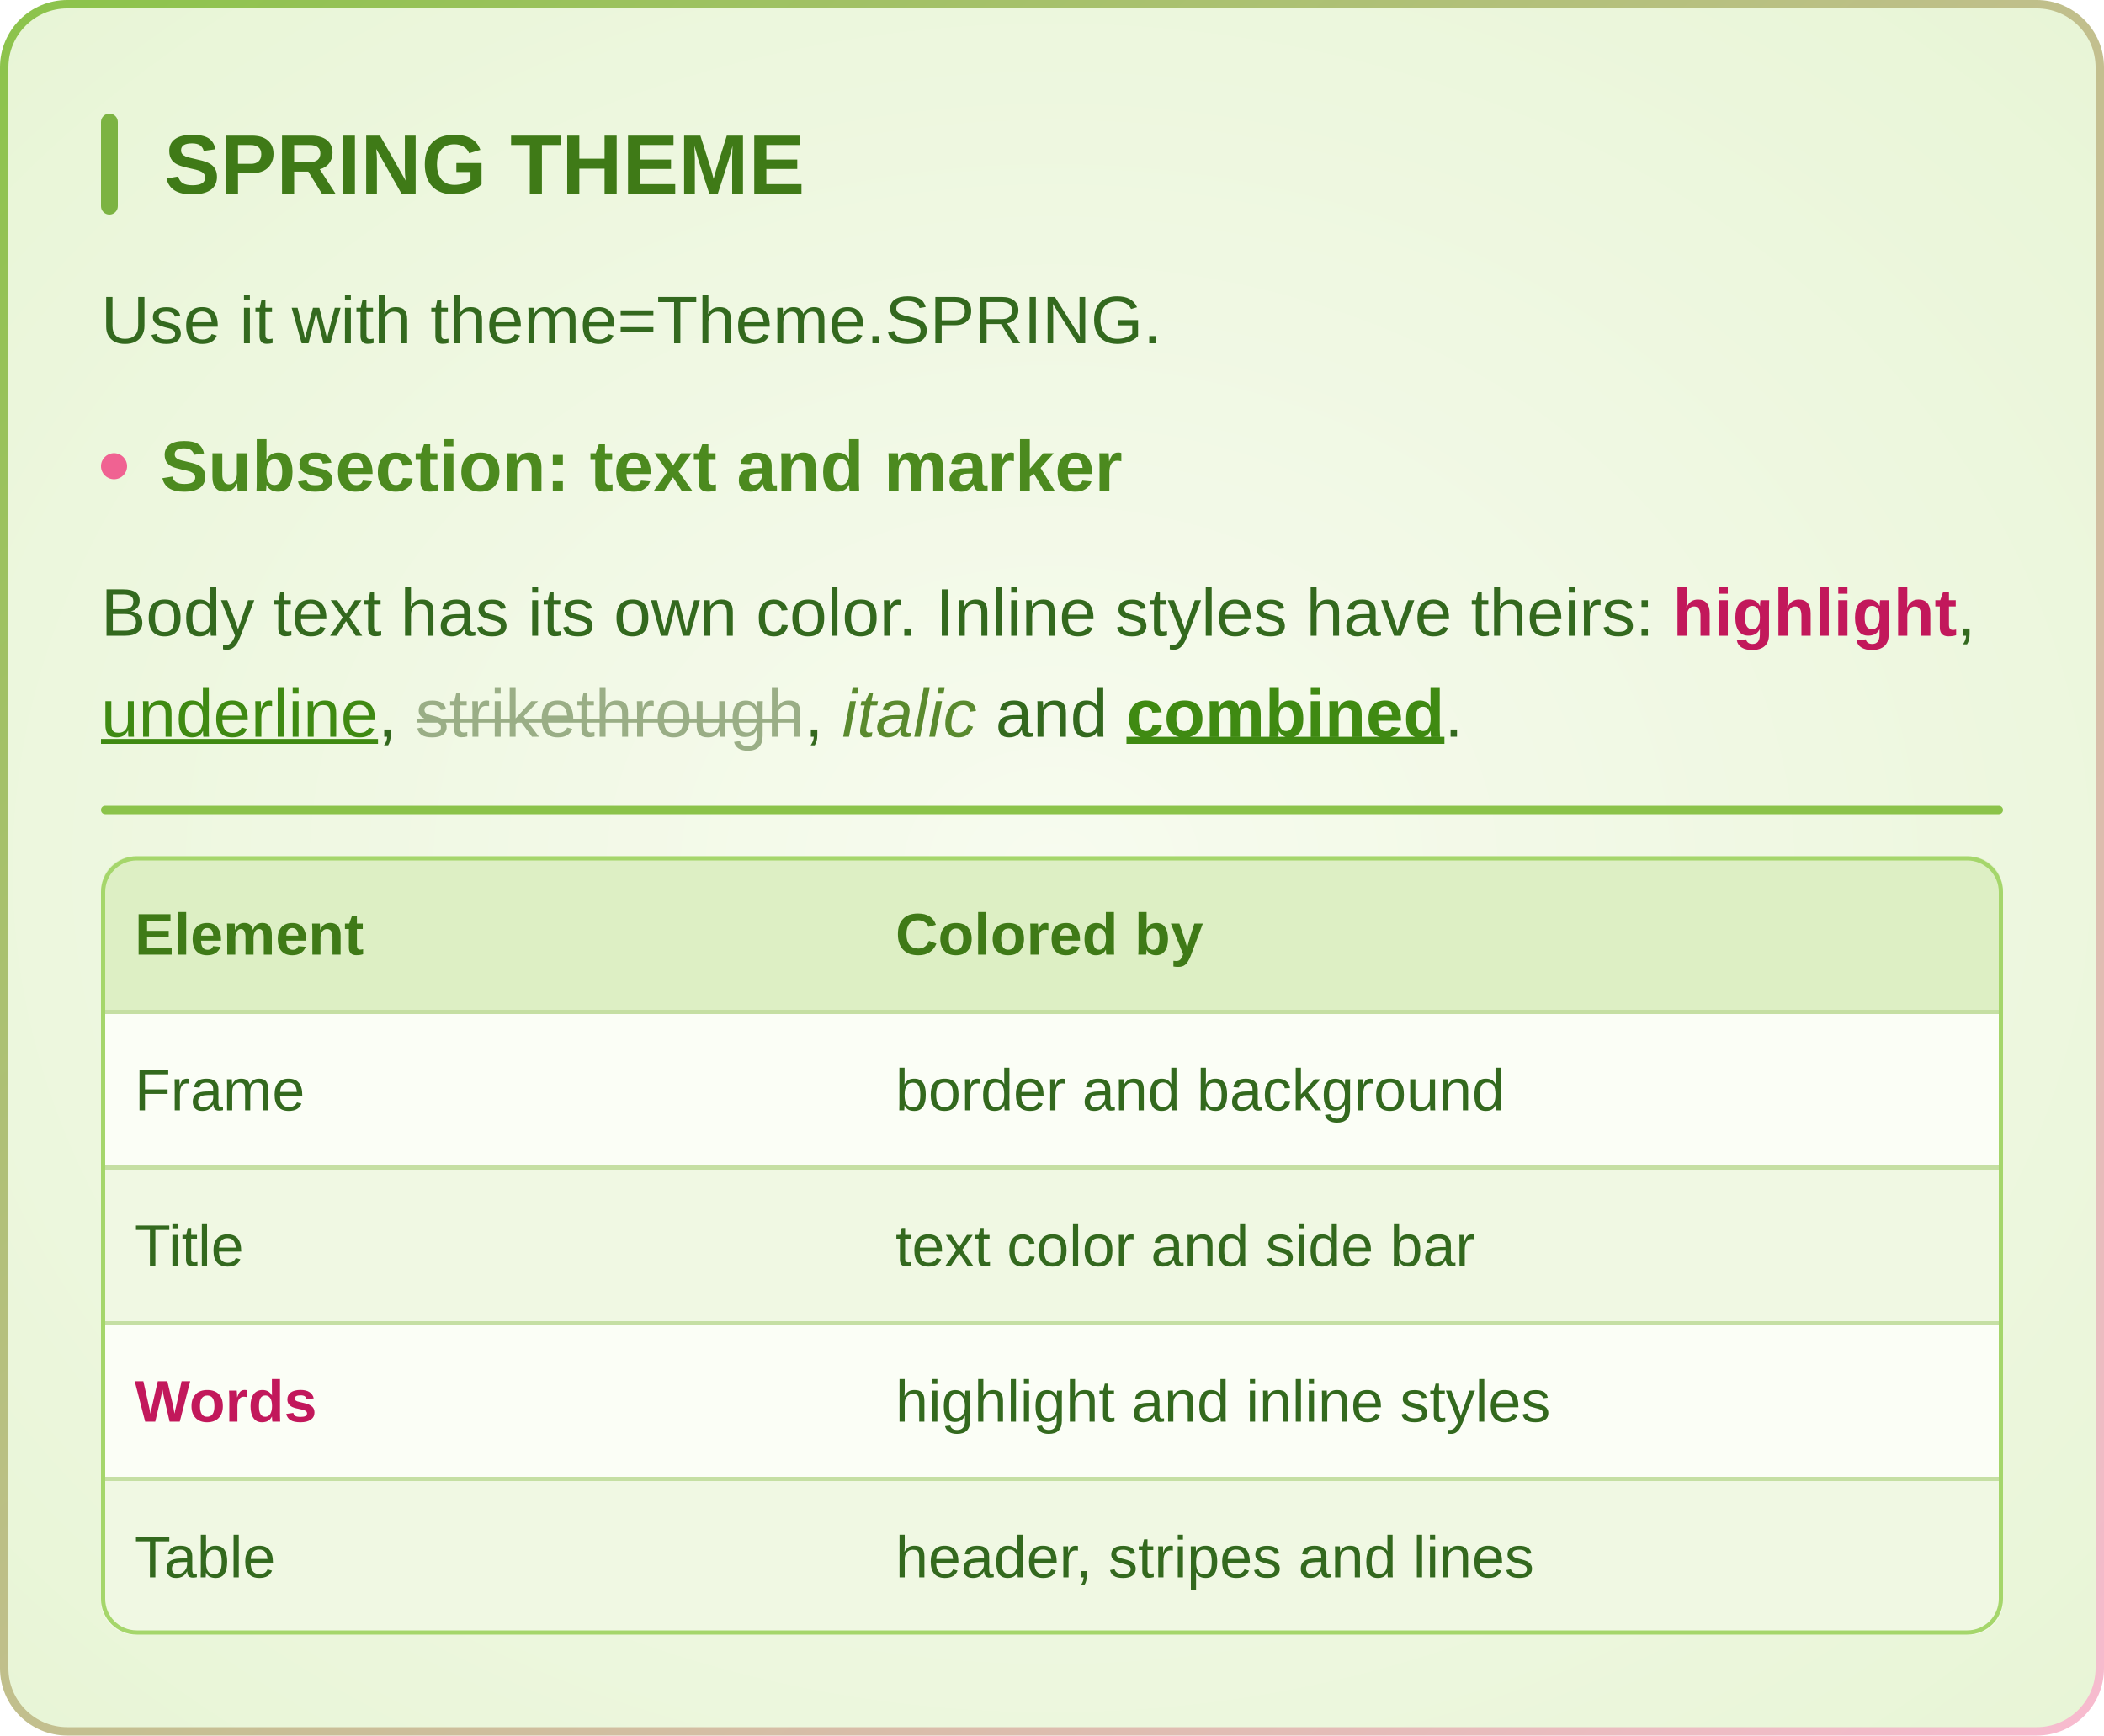
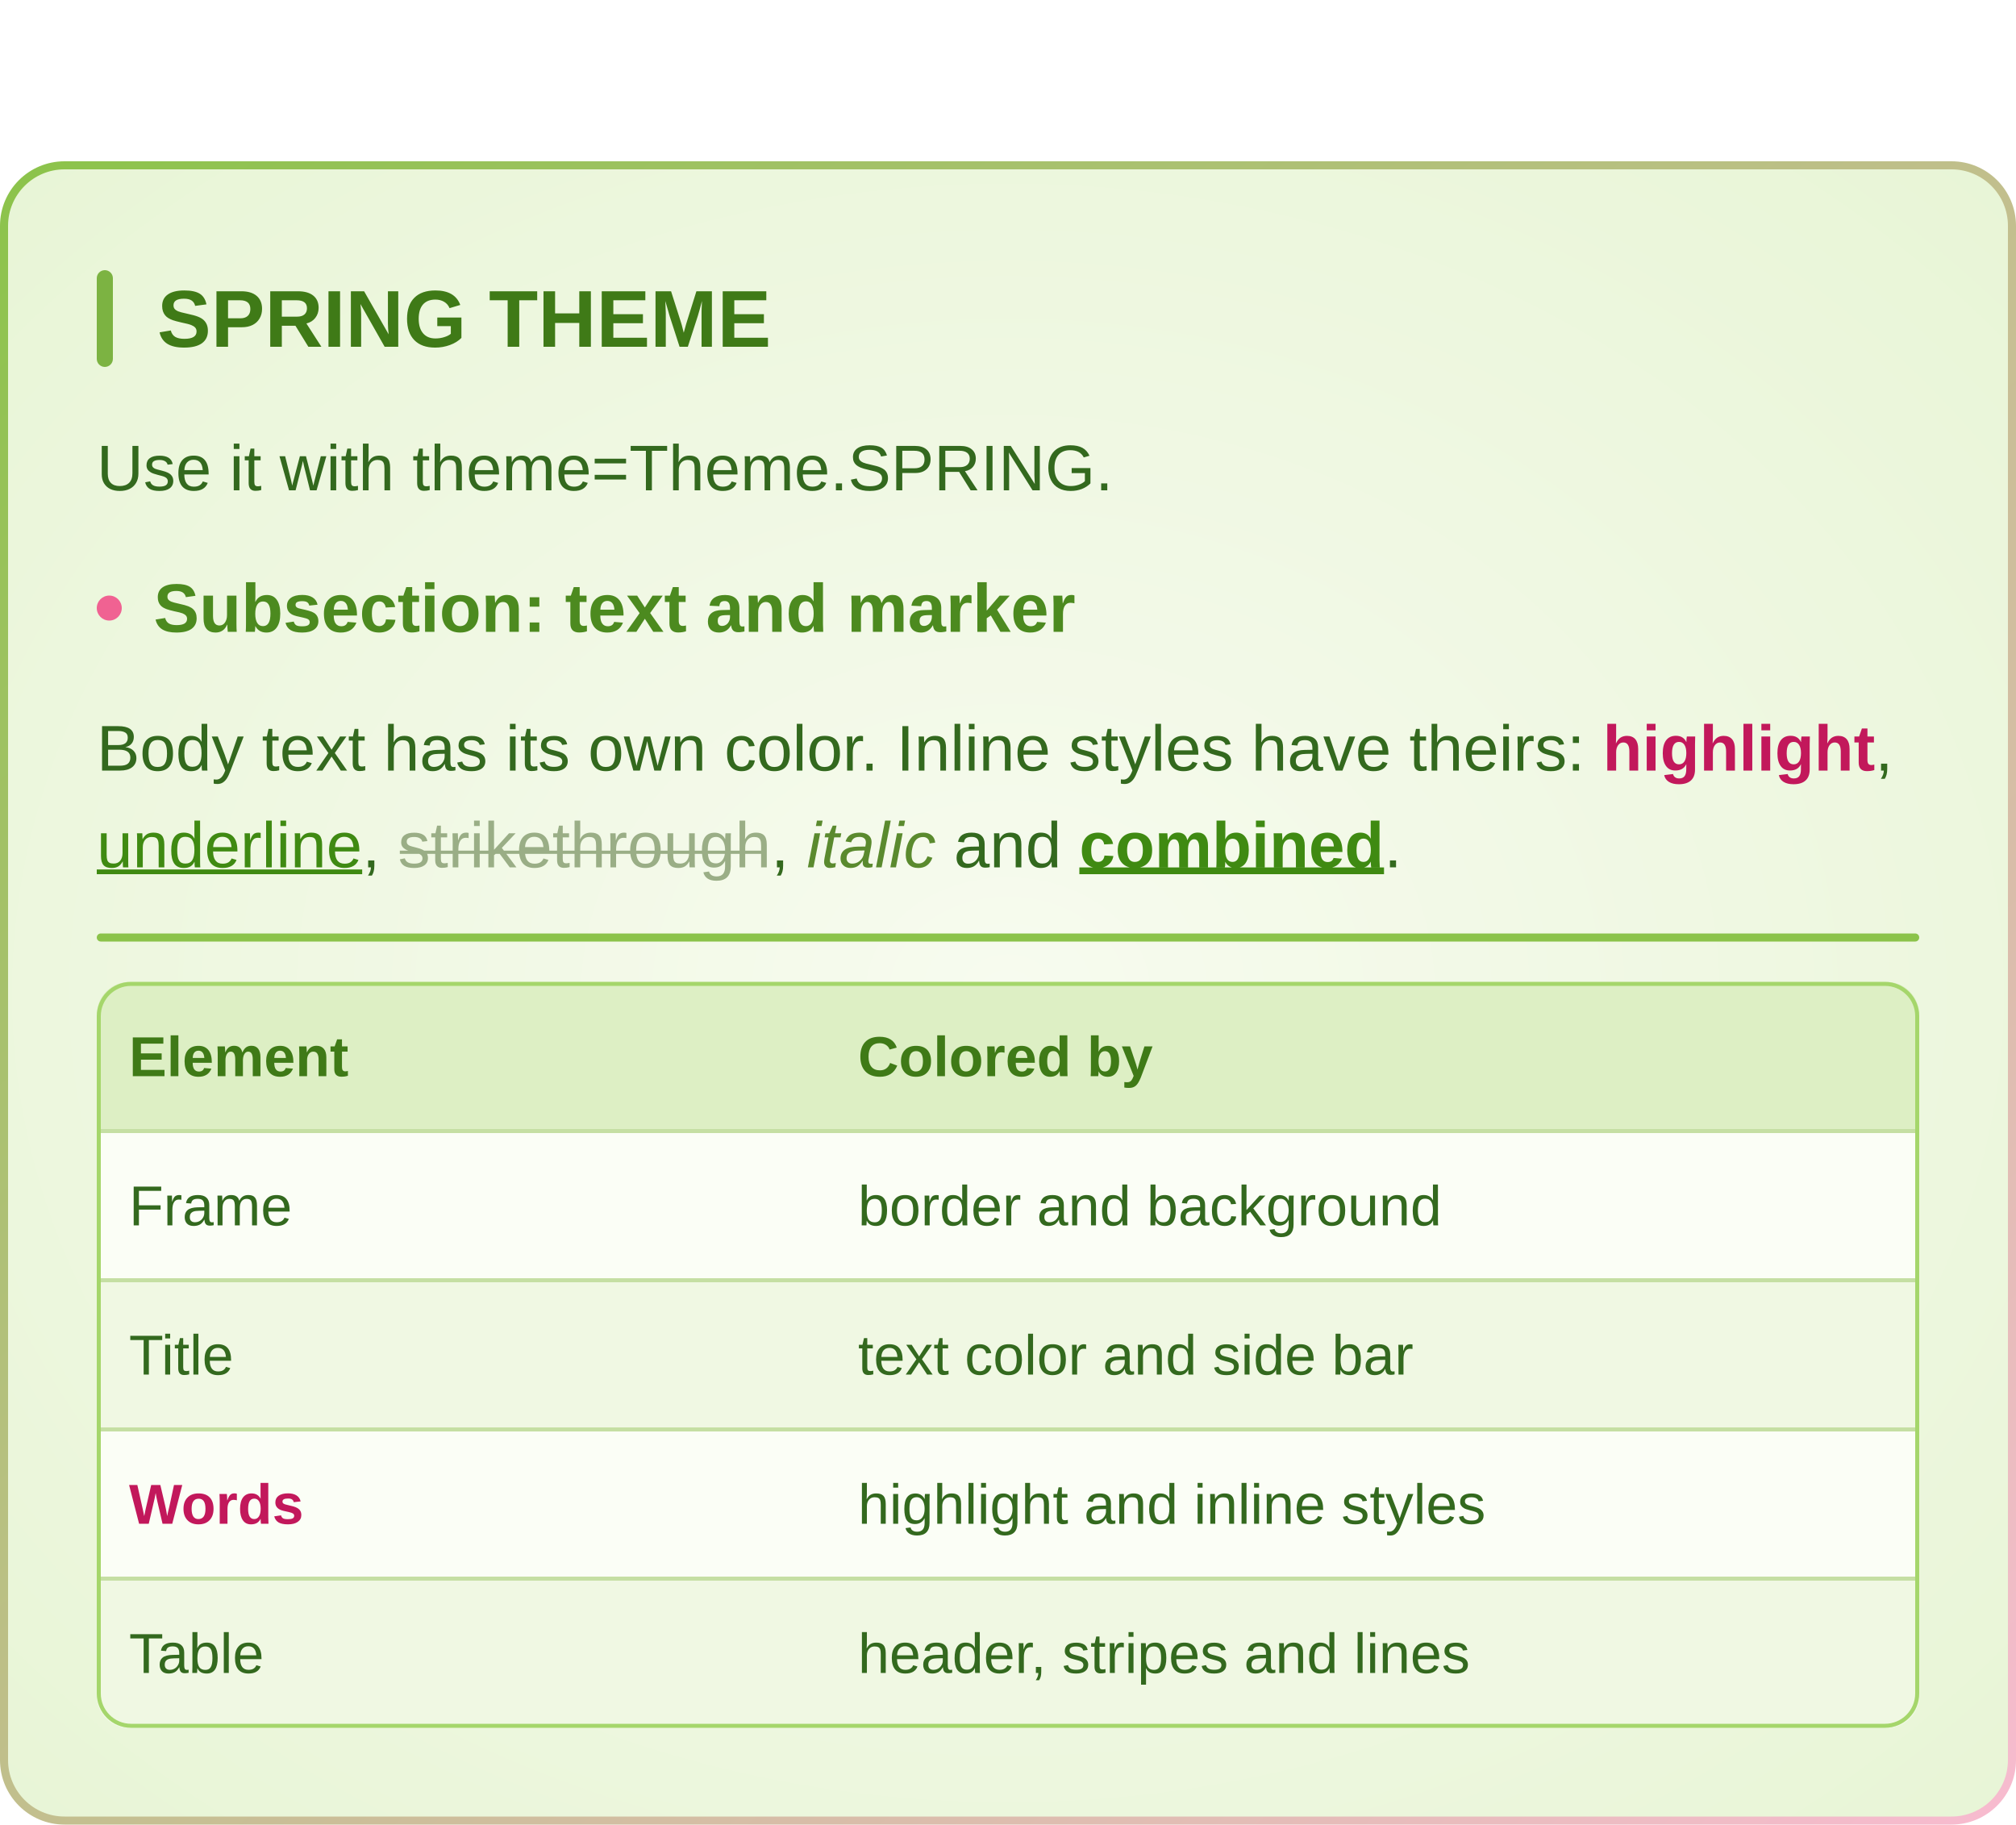
- <svg xmlns="http://www.w3.org/2000/svg" width="500" height="412.5" viewBox="0 0 500 412.5">
+ <svg xmlns="http://www.w3.org/2000/svg" width="500" height="452.5" viewBox="0 0 500 452.5">
  <style>
- @keyframes entry {
-   from { opacity: 0; transform: translateY(-24px); } to { opacity: 1; transform: none; }
+ @keyframes drop-dc5e0af1 {
+ 0% { opacity: 0; transform: translate(0px, -40px) scale(1); } 100% { opacity: 1; transform: translate(0px, 0px) scale(1); }
}
- .entry {
-   animation: entry 0.8s ease-out both;
+ .drop-dc5e0af1 {
+   animation: drop-dc5e0af1 0.8s cubic-bezier(0.22, 1, 0.36, 1) 0s 1 both;
  transform-box: fill-box;
  transform-origin: center;
}
@media (prefers-reduced-motion: reduce) {
-   .entry { animation: none; }
+   .drop-dc5e0af1 { animation: none; }
}
</style>
-   <g class="entry">
-     <defs>
-       <radialGradient id="background" cx="0.5" cy="0.5" r="0.7">
-         <stop offset="0" stop-color="#F7FBEF" />
-         <stop offset="1" stop-color="#E8F5D6" />
-       </radialGradient>
-       <linearGradient id="border" x1="0" y1="0" x2="1" y2="1">
-         <stop offset="0" stop-color="#8BC34A" />
-         <stop offset="1" stop-color="#F8BBD0" />
-       </linearGradient>
-     </defs>
-     <rect x="1" y="1" width="498" height="410.5" rx="15" fill="url(#background)" stroke="none" stroke-width="2" />
-     <rect x="1" y="1" width="498" height="410.5" rx="15" fill="none" stroke="url(#border)" stroke-width="2" />
-     <g font-family="Arial, Helvetica, sans-serif">
-       <rect x="24.0" y="27.0" width="4" height="24.0" rx="2" fill="#7CB342" />
-       <text x="39.0" y="46.0" font-size="20" fill="#3F7A17" font-weight="700">SPRING THEME</text>
-       <text x="24.0" y="81.6" font-size="16" fill="#33691E">Use it with theme=Theme.SPRING.</text>
-       <circle cx="27.1" cy="110.8" r="3.1" fill="#F06292" />
-       <text x="38.1" y="116.7" font-size="17" fill="#4C8A1F" font-weight="700">Subsection: text and marker</text>
-       <text x="24.0" y="151.1" font-size="16" fill="#33691E">Body text has its own color. Inline styles have theirs: <tspan fill="#C2185B" font-weight="700">highlight</tspan>,</text>
-       <text x="24.0" y="175.1" font-size="16" fill="#33691E">
-         <tspan fill="#3F8A12" text-decoration="underline">underline</tspan>, <tspan fill="#9AAE86" text-decoration="line-through">strikethrough</tspan>, <tspan fill="#5A8A2E" font-style="italic">italic</tspan> and <tspan fill="#3F8A12" font-weight="700" text-decoration="underline">combined</tspan>.</text>
-       <rect x="24.0" y="191.5" width="452.0" height="2" rx="1" fill="#8BC34A" />
-       <clipPath id="table-clip-24-204">
-         <rect x="24.0" y="203.5" width="452.0" height="185.0" rx="8" />
-       </clipPath>
-       <g clip-path="url(#table-clip-24-204)">
-         <rect x="24.0" y="203.5" width="452.0" height="185.0" fill="#FBFEF6" />
-         <rect x="24.0" y="203.5" width="452.0" height="37.0" fill="#DDEFC4" />
-         <rect x="24.0" y="277.5" width="452.0" height="37.0" fill="#F0F8E3" />
-         <rect x="24.0" y="351.5" width="452.0" height="37.0" fill="#F0F8E3" />
+   <g transform="translate(0 40)">
+     <g class="drop-dc5e0af1">
+       <defs>
+         <radialGradient id="background" cx="0.5" cy="0.5" r="0.7">
+           <stop offset="0" stop-color="#F7FBEF" />
+           <stop offset="1" stop-color="#E8F5D6" />
+         </radialGradient>
+         <linearGradient id="border" x1="0" y1="0" x2="1" y2="1">
+           <stop offset="0" stop-color="#8BC34A" />
+           <stop offset="1" stop-color="#F8BBD0" />
+         </linearGradient>
+       </defs>
+       <rect x="1" y="1" width="498" height="410.5" rx="15" fill="url(#background)" stroke="none" stroke-width="2" />
+       <rect x="1" y="1" width="498" height="410.5" rx="15" fill="none" stroke="url(#border)" stroke-width="2" />
+       <g font-family="Arial, Helvetica, sans-serif">
+         <rect x="24.0" y="27.0" width="4" height="24.0" rx="2" fill="#7CB342" />
+         <text x="39.0" y="46.0" font-size="20" fill="#3F7A17" font-weight="700">SPRING THEME</text>
+         <text x="24.0" y="81.6" font-size="16" fill="#33691E">Use it with theme=Theme.SPRING.</text>
+         <circle cx="27.1" cy="110.8" r="3.1" fill="#F06292" />
+         <text x="38.1" y="116.7" font-size="17" fill="#4C8A1F" font-weight="700">Subsection: text and marker</text>
+         <text x="24.0" y="151.1" font-size="16" fill="#33691E">Body text has its own color. Inline styles have theirs: <tspan fill="#C2185B" font-weight="700">highlight</tspan>,</text>
+         <text x="24.0" y="175.1" font-size="16" fill="#33691E">
+           <tspan fill="#3F8A12" text-decoration="underline">underline</tspan>, <tspan fill="#9AAE86" text-decoration="line-through">strikethrough</tspan>, <tspan fill="#5A8A2E" font-style="italic">italic</tspan> and <tspan fill="#3F8A12" font-weight="700" text-decoration="underline">combined</tspan>.</text>
+         <rect x="24.0" y="191.5" width="452.0" height="2" rx="1" fill="#8BC34A" />
+         <clipPath id="table-clip-24-204">
+           <rect x="24.0" y="203.5" width="452.0" height="185.0" rx="8" />
+         </clipPath>
+         <g clip-path="url(#table-clip-24-204)">
+           <rect x="24.0" y="203.5" width="452.0" height="185.0" fill="#FBFEF6" />
+           <rect x="24.0" y="203.5" width="452.0" height="37.0" fill="#DDEFC4" />
+           <rect x="24.0" y="277.5" width="452.0" height="37.0" fill="#F0F8E3" />
+           <rect x="24.0" y="351.5" width="452.0" height="37.0" fill="#F0F8E3" />
+         </g>
+         <line x1="24.0" y1="240.5" x2="476.0" y2="240.5" stroke="#C5DFA3" stroke-width="1" />
+         <line x1="24.0" y1="277.5" x2="476.0" y2="277.5" stroke="#C5DFA3" stroke-width="1" />
+         <line x1="24.0" y1="314.5" x2="476.0" y2="314.5" stroke="#C5DFA3" stroke-width="1" />
+         <line x1="24.0" y1="351.5" x2="476.0" y2="351.5" stroke="#C5DFA3" stroke-width="1" />
+         <text x="32.0" y="226.9" font-size="14" fill="#3F7A17" font-weight="700">Element</text>
+         <text x="212.8" y="226.9" font-size="14" fill="#3F7A17" font-weight="700">Colored by</text>
+         <text x="32.0" y="263.9" font-size="14" fill="#33691E">Frame</text>
+         <text x="212.8" y="263.9" font-size="14" fill="#33691E">border and background</text>
+         <text x="32.0" y="300.9" font-size="14" fill="#33691E">Title</text>
+         <text x="212.8" y="300.9" font-size="14" fill="#33691E">text color and side bar</text>
+         <text x="32.0" y="337.9" font-size="14" fill="#33691E">
+           <tspan fill="#C2185B" font-weight="700">Words</tspan>
+         </text>
+         <text x="212.8" y="337.9" font-size="14" fill="#33691E">highlight and inline styles</text>
+         <text x="32.0" y="374.9" font-size="14" fill="#33691E">Table</text>
+         <text x="212.8" y="374.9" font-size="14" fill="#33691E">header, stripes and lines</text>
+         <rect x="24.5" y="204.0" width="451.0" height="184.0" rx="8" fill="none" stroke="#A5D66B" stroke-width="1" />
      </g>
-       <line x1="24.0" y1="240.5" x2="476.0" y2="240.5" stroke="#C5DFA3" stroke-width="1" />
-       <line x1="24.0" y1="277.5" x2="476.0" y2="277.5" stroke="#C5DFA3" stroke-width="1" />
-       <line x1="24.0" y1="314.5" x2="476.0" y2="314.5" stroke="#C5DFA3" stroke-width="1" />
-       <line x1="24.0" y1="351.5" x2="476.0" y2="351.5" stroke="#C5DFA3" stroke-width="1" />
-       <text x="32.0" y="226.9" font-size="14" fill="#3F7A17" font-weight="700">Element</text>
-       <text x="212.8" y="226.9" font-size="14" fill="#3F7A17" font-weight="700">Colored by</text>
-       <text x="32.0" y="263.9" font-size="14" fill="#33691E">Frame</text>
-       <text x="212.8" y="263.9" font-size="14" fill="#33691E">border and background</text>
-       <text x="32.0" y="300.9" font-size="14" fill="#33691E">Title</text>
-       <text x="212.8" y="300.9" font-size="14" fill="#33691E">text color and side bar</text>
-       <text x="32.0" y="337.9" font-size="14" fill="#33691E">
-         <tspan fill="#C2185B" font-weight="700">Words</tspan>
-       </text>
-       <text x="212.8" y="337.9" font-size="14" fill="#33691E">highlight and inline styles</text>
-       <text x="32.0" y="374.9" font-size="14" fill="#33691E">Table</text>
-       <text x="212.8" y="374.9" font-size="14" fill="#33691E">header, stripes and lines</text>
-       <rect x="24.5" y="204.0" width="451.0" height="184.0" rx="8" fill="none" stroke="#A5D66B" stroke-width="1" />
    </g>
  </g>
</svg>
